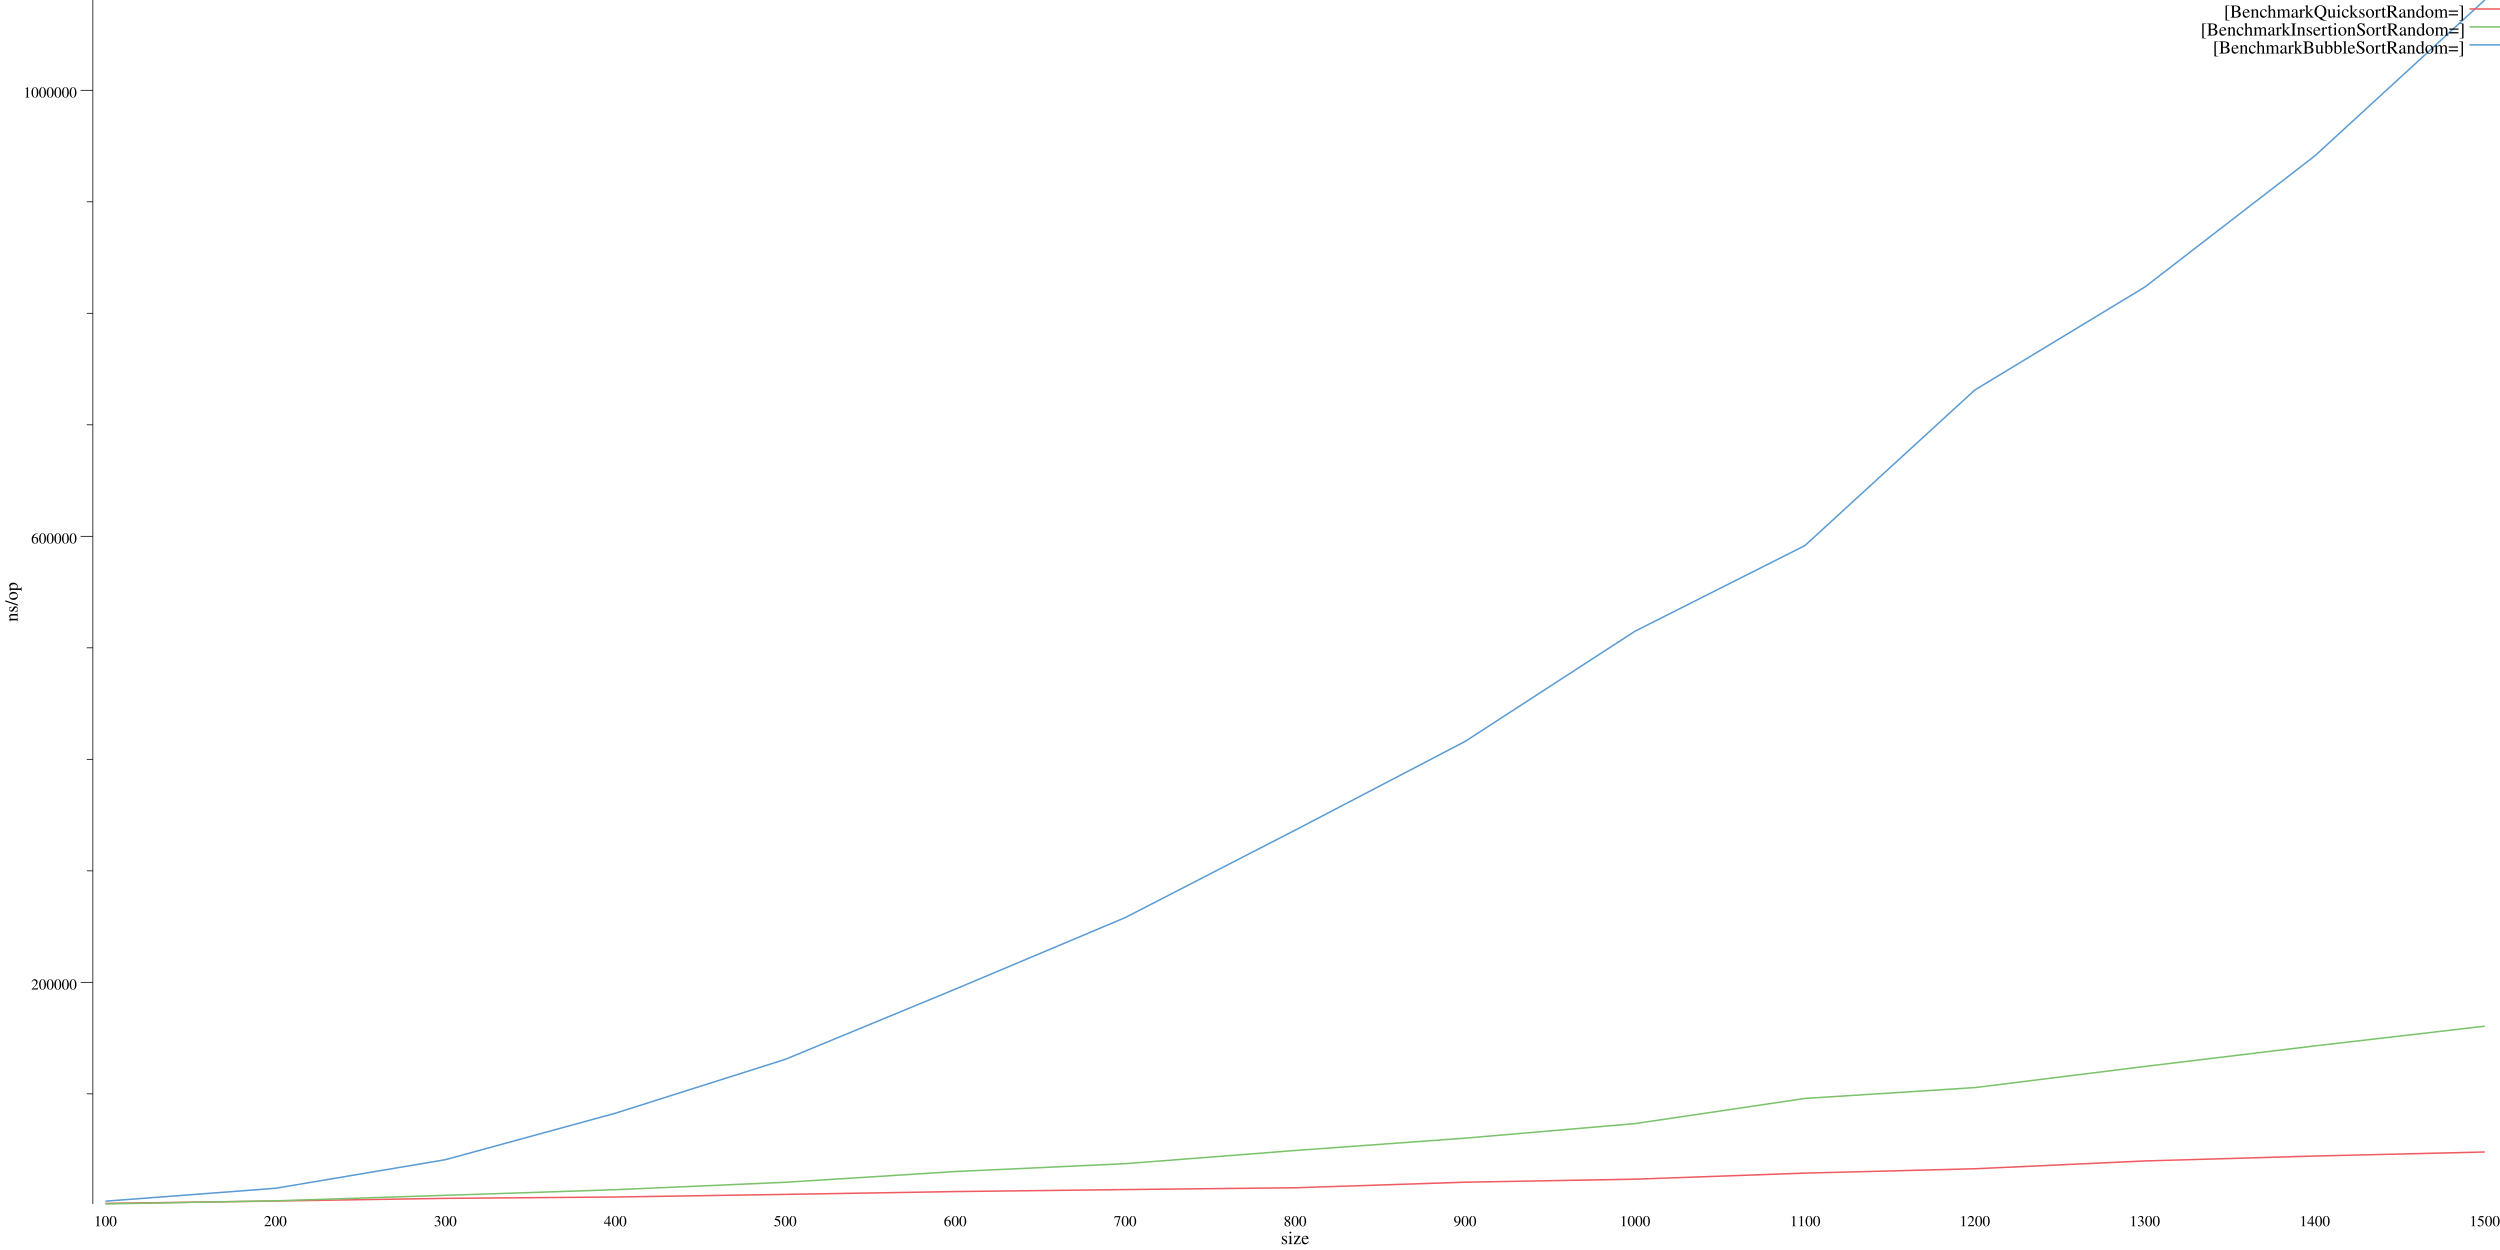
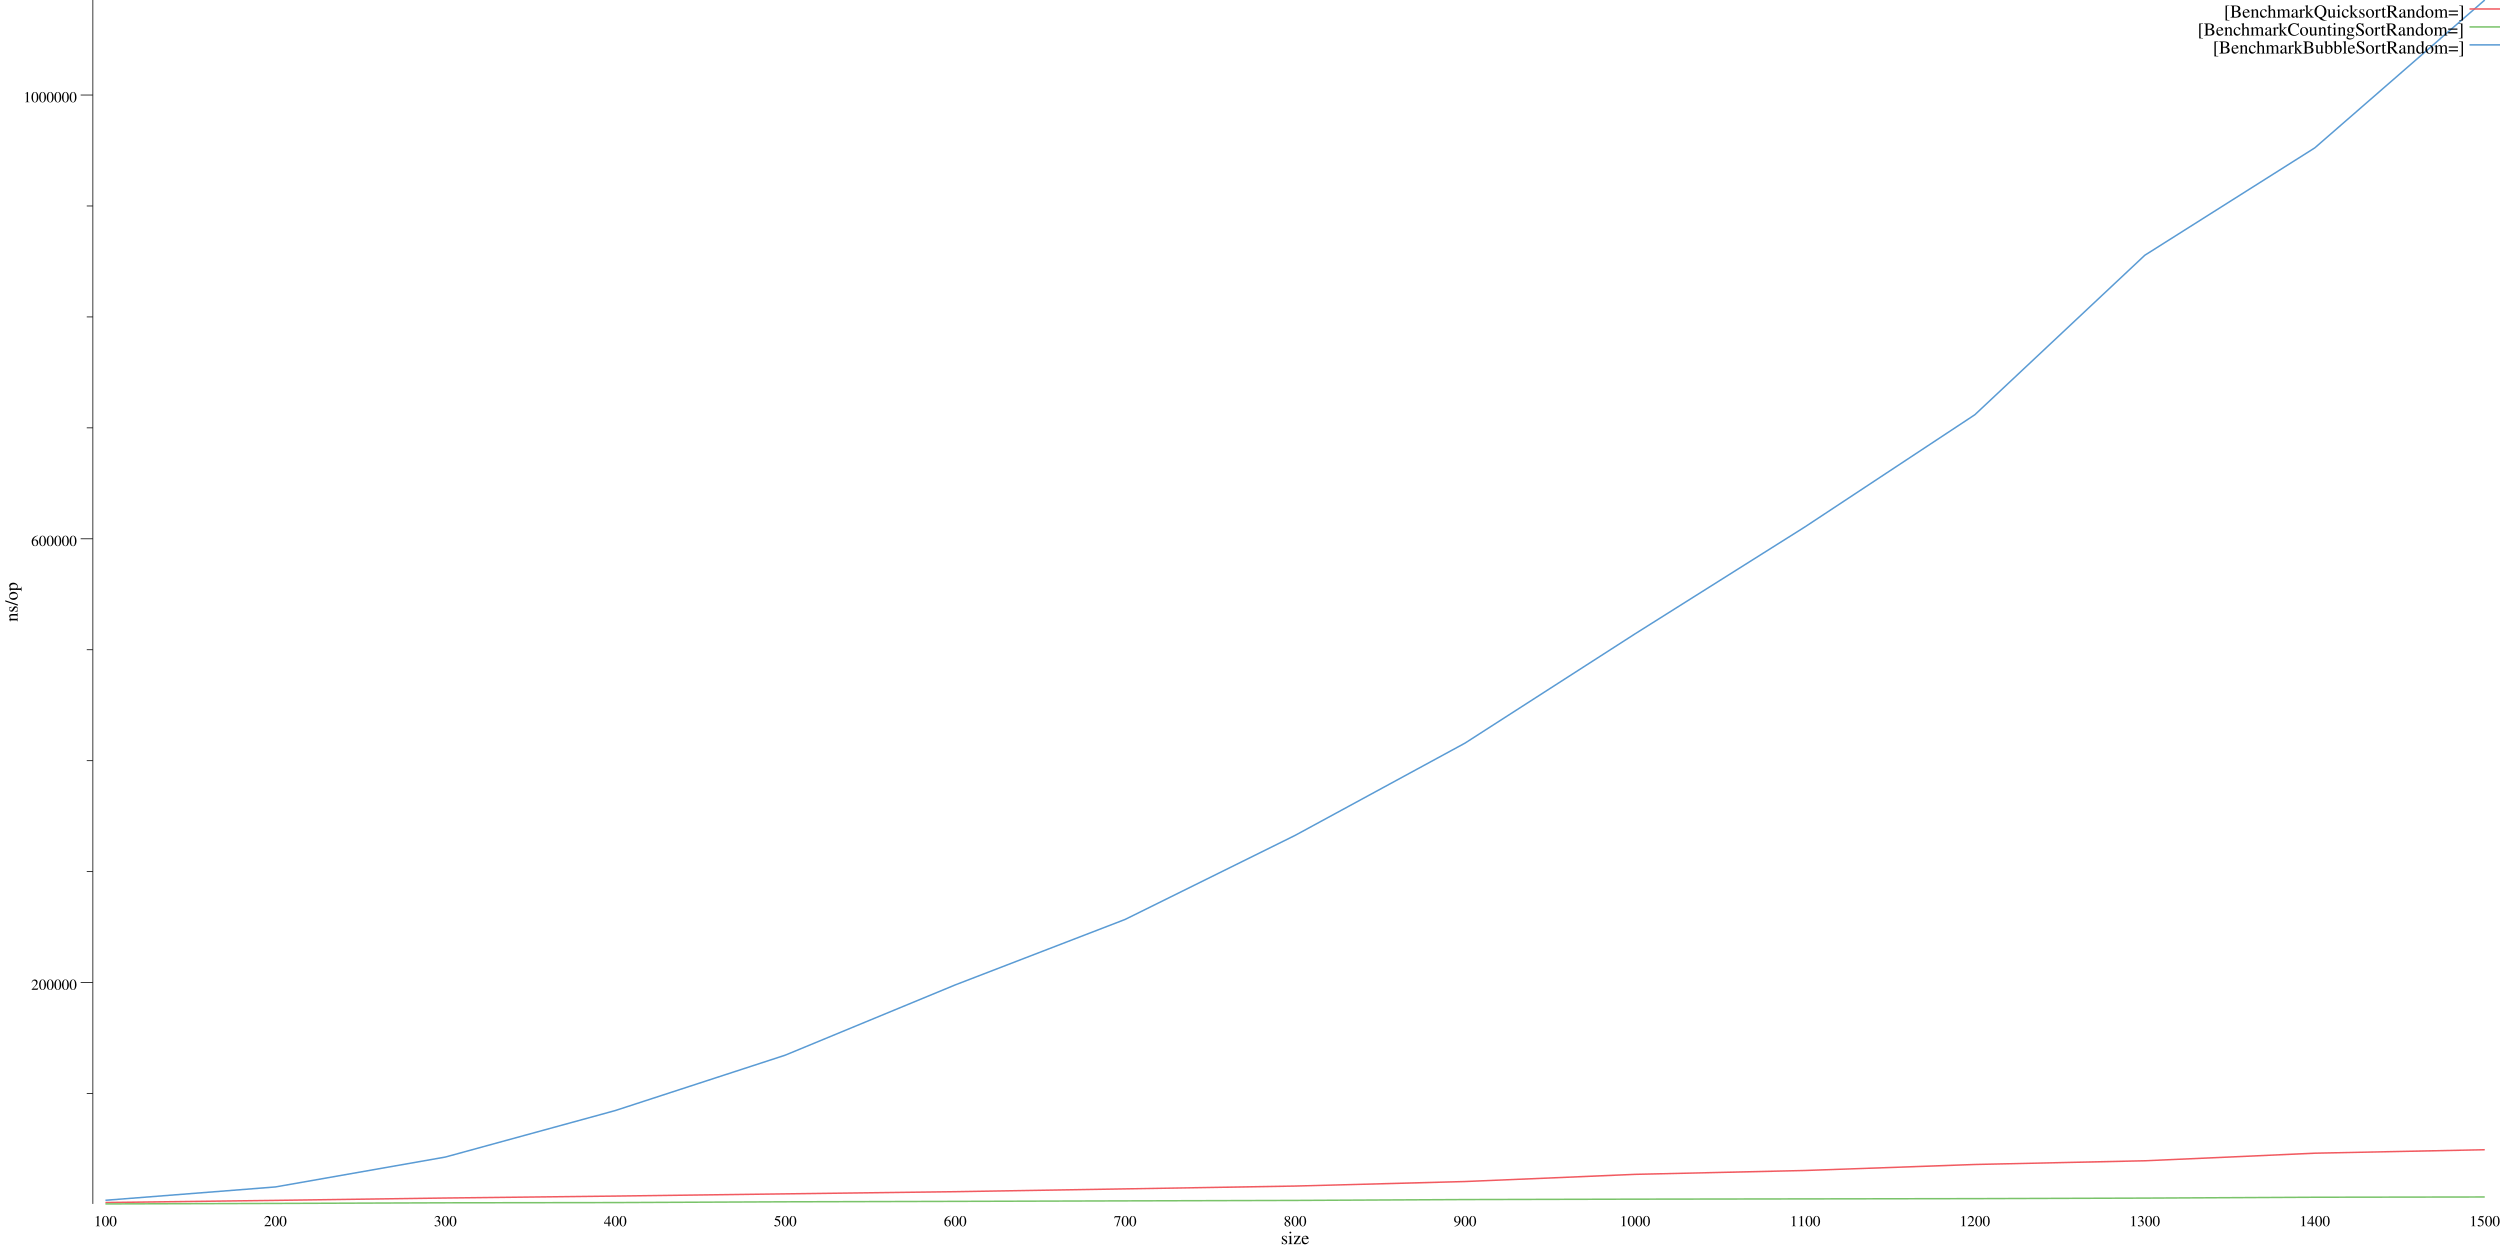
<svg xmlns="http://www.w3.org/2000/svg" width="1640pt" height="820pt" viewBox="0 0 1640 820">
  <g transform="scale(1, -1) translate(0, -820)">
    <path d="M0,0L1640,0L1640,820L0,820Z" style="fill:#FFFFFF" />
    <text x="840.25" y="-3.861" transform="scale(1, -1)" style="font-family:Times;font-weight:normal;font-style:normal;font-size:12px">size</text>
    <text x="61.666" y="-15.602" transform="scale(1, -1)" style="font-family:Times;font-weight:normal;font-style:normal;font-size:10px">100</text>
    <text x="173.15" y="-15.602" transform="scale(1, -1)" style="font-family:Times;font-weight:normal;font-style:normal;font-size:10px">200</text>
    <text x="284.64" y="-15.602" transform="scale(1, -1)" style="font-family:Times;font-weight:normal;font-style:normal;font-size:10px">300</text>
    <text x="396.13" y="-15.602" transform="scale(1, -1)" style="font-family:Times;font-weight:normal;font-style:normal;font-size:10px">400</text>
    <text x="507.62" y="-15.602" transform="scale(1, -1)" style="font-family:Times;font-weight:normal;font-style:normal;font-size:10px">500</text>
    <text x="619.11" y="-15.602" transform="scale(1, -1)" style="font-family:Times;font-weight:normal;font-style:normal;font-size:10px">600</text>
    <text x="730.59" y="-15.602" transform="scale(1, -1)" style="font-family:Times;font-weight:normal;font-style:normal;font-size:10px">700</text>
    <text x="842.08" y="-15.602" transform="scale(1, -1)" style="font-family:Times;font-weight:normal;font-style:normal;font-size:10px">800</text>
    <text x="953.57" y="-15.602" transform="scale(1, -1)" style="font-family:Times;font-weight:normal;font-style:normal;font-size:10px">900</text>
    <text x="1062.6" y="-15.602" transform="scale(1, -1)" style="font-family:Times;font-weight:normal;font-style:normal;font-size:10px">1000</text>
    <text x="1174.2" y="-15.602" transform="scale(1, -1)" style="font-family:Times;font-weight:normal;font-style:normal;font-size:10px">1100</text>
    <text x="1285.5" y="-15.602" transform="scale(1, -1)" style="font-family:Times;font-weight:normal;font-style:normal;font-size:10px">1200</text>
    <text x="1397" y="-15.602" transform="scale(1, -1)" style="font-family:Times;font-weight:normal;font-style:normal;font-size:10px">1300</text>
    <text x="1508.5" y="-15.602" transform="scale(1, -1)" style="font-family:Times;font-weight:normal;font-style:normal;font-size:10px">1400</text>
    <text x="1620" y="-15.602" transform="scale(1, -1)" style="font-family:Times;font-weight:normal;font-style:normal;font-size:10px">1500</text>
    <g transform="rotate(90)">
      <text x="412.11" y="11.555" transform="scale(1, -1)" style="font-family:Times;font-weight:normal;font-style:normal;font-size:12px">ns/op</text>
    </g>
-     <text x="20.416" y="-170.86" transform="scale(1, -1)" style="font-family:Times;font-weight:normal;font-style:normal;font-size:10px">200000</text>
-     <text x="20.416" y="-463.45" transform="scale(1, -1)" style="font-family:Times;font-weight:normal;font-style:normal;font-size:10px">600000</text>
-     <text x="15.416" y="-756.04" transform="scale(1, -1)" style="font-family:Times;font-weight:normal;font-style:normal;font-size:10px">1000000</text>
-     <path d="M52.916,175.59L60.916,175.59" style="fill:none;stroke:#000000;stroke-width:0.5" />
-     <path d="M52.916,468.17L60.916,468.17" style="fill:none;stroke:#000000;stroke-width:0.5" />
-     <path d="M52.916,760.76L60.916,760.76" style="fill:none;stroke:#000000;stroke-width:0.5" />
-     <path d="M56.916,102.44L60.916,102.44" style="fill:none;stroke:#000000;stroke-width:0.5" />
-     <path d="M56.916,248.73L60.916,248.73" style="fill:none;stroke:#000000;stroke-width:0.5" />
-     <path d="M56.916,321.88L60.916,321.88" style="fill:none;stroke:#000000;stroke-width:0.5" />
-     <path d="M56.916,395.03L60.916,395.03" style="fill:none;stroke:#000000;stroke-width:0.5" />
-     <path d="M56.916,541.32L60.916,541.32" style="fill:none;stroke:#000000;stroke-width:0.5" />
-     <path d="M56.916,614.47L60.916,614.47" style="fill:none;stroke:#000000;stroke-width:0.5" />
-     <path d="M56.916,687.62L60.916,687.62" style="fill:none;stroke:#000000;stroke-width:0.5" />
+     <text x="20.416" y="-170.71" transform="scale(1, -1)" style="font-family:Times;font-weight:normal;font-style:normal;font-size:10px">200000</text>
+     <text x="20.416" y="-461.83" transform="scale(1, -1)" style="font-family:Times;font-weight:normal;font-style:normal;font-size:10px">600000</text>
+     <text x="15.416" y="-752.94" transform="scale(1, -1)" style="font-family:Times;font-weight:normal;font-style:normal;font-size:10px">1000000</text>
+     <path d="M52.916,175.43L60.916,175.43" style="fill:none;stroke:#000000;stroke-width:0.5" />
+     <path d="M52.916,466.55L60.916,466.55" style="fill:none;stroke:#000000;stroke-width:0.5" />
+     <path d="M52.916,757.66L60.916,757.66" style="fill:none;stroke:#000000;stroke-width:0.5" />
+     <path d="M56.916,102.65L60.916,102.65" style="fill:none;stroke:#000000;stroke-width:0.5" />
+     <path d="M56.916,248.21L60.916,248.21" style="fill:none;stroke:#000000;stroke-width:0.5" />
+     <path d="M56.916,320.99L60.916,320.99" style="fill:none;stroke:#000000;stroke-width:0.5" />
+     <path d="M56.916,393.77L60.916,393.77" style="fill:none;stroke:#000000;stroke-width:0.5" />
+     <path d="M56.916,539.33L60.916,539.33" style="fill:none;stroke:#000000;stroke-width:0.5" />
+     <path d="M56.916,612.1L60.916,612.1" style="fill:none;stroke:#000000;stroke-width:0.5" />
+     <path d="M56.916,684.88L60.916,684.88" style="fill:none;stroke:#000000;stroke-width:0.5" />
    <path d="M60.916,30.23L60.916,820" style="fill:none;stroke:#000000;stroke-width:0.5" />
-     <path d="M69.166,30.566L180.65,32.131L292.14,33.876L403.63,34.76L515.12,36.477L626.61,38.326L738.09,39.642L849.58,40.827L961.07,44.479L1072.6,46.463L1184,50.448L1295.5,53.297L1407,58.42L1518.5,61.646L1630,64.294" style="fill:none;stroke:#F15A60" />
-     <path d="M69.166,30.23L180.65,32.256L292.14,35.87L403.63,39.561L515.12,44.416L626.61,51.469L738.09,56.628L849.58,65.283L961.07,73.37L1072.6,82.921L1184,99.432L1295.5,106.54L1407,120.41L1518.5,133.89L1630,146.83" style="fill:none;stroke:#7AC36A" />
-     <path d="M69.166,32.032L180.65,40.486L292.14,59.239L403.63,89.718L515.12,125.07L626.61,171.11L738.09,218.04L849.58,275.41L961.07,333.61L1072.6,405.95L1184,462.09L1295.5,564.18L1407,631.7L1518.5,717.72L1630,820" style="fill:none;stroke:#5A9BD4" />
+     <path d="M69.166,31.137L180.65,32.549L292.14,34.098L403.63,35.37L515.12,36.822L626.61,38.251L738.09,40.092L849.58,41.945L961.07,44.915L1072.6,49.623L1184,52.157L1295.5,56.095L1407,58.532L1518.5,63.503L1630,65.785" style="fill:none;stroke:#F15A60" />
+     <path d="M69.166,30.23L180.65,30.55L292.14,30.96L403.63,31.11L515.12,31.613L626.61,31.897L738.09,32.224L849.58,32.523L961.07,33.087L1072.6,33.352L1184,33.52L1295.5,33.696L1407,34.046L1518.5,34.608L1630,34.78" style="fill:none;stroke:#7AC36A" />
+     <path d="M69.166,32.616L180.65,41.366L292.14,60.974L403.63,91.487L515.12,127.82L626.61,173.9L738.09,216.86L849.58,271.98L961.07,332.53L1072.6,404.21L1184,474.33L1295.5,547.94L1407,652.56L1518.5,723L1630,820" style="fill:none;stroke:#5A9BD4" />
    <path d="M1620,814.11L1640,814.11" style="fill:none;stroke:#F15A60" />
    <text x="1458.9" y="-808.45" transform="scale(1, -1)" style="font-family:Times;font-weight:normal;font-style:normal;font-size:12px">[BenchmarkQuicksortRandom=]</text>
    <path d="M1620,802.33L1640,802.33" style="fill:none;stroke:#7AC36A" />
-     <text x="1443.6" y="-796.67" transform="scale(1, -1)" style="font-family:Times;font-weight:normal;font-style:normal;font-size:12px">[BenchmarkInsertionSortRandom=]</text>
+     <text x="1441.6" y="-796.67" transform="scale(1, -1)" style="font-family:Times;font-weight:normal;font-style:normal;font-size:12px">[BenchmarkCountingSortRandom=]</text>
    <path d="M1620,790.56L1640,790.56" style="fill:none;stroke:#5A9BD4" />
    <text x="1451.6" y="-784.89" transform="scale(1, -1)" style="font-family:Times;font-weight:normal;font-style:normal;font-size:12px">[BenchmarkBubbleSortRandom=]</text>
  </g>
</svg>
